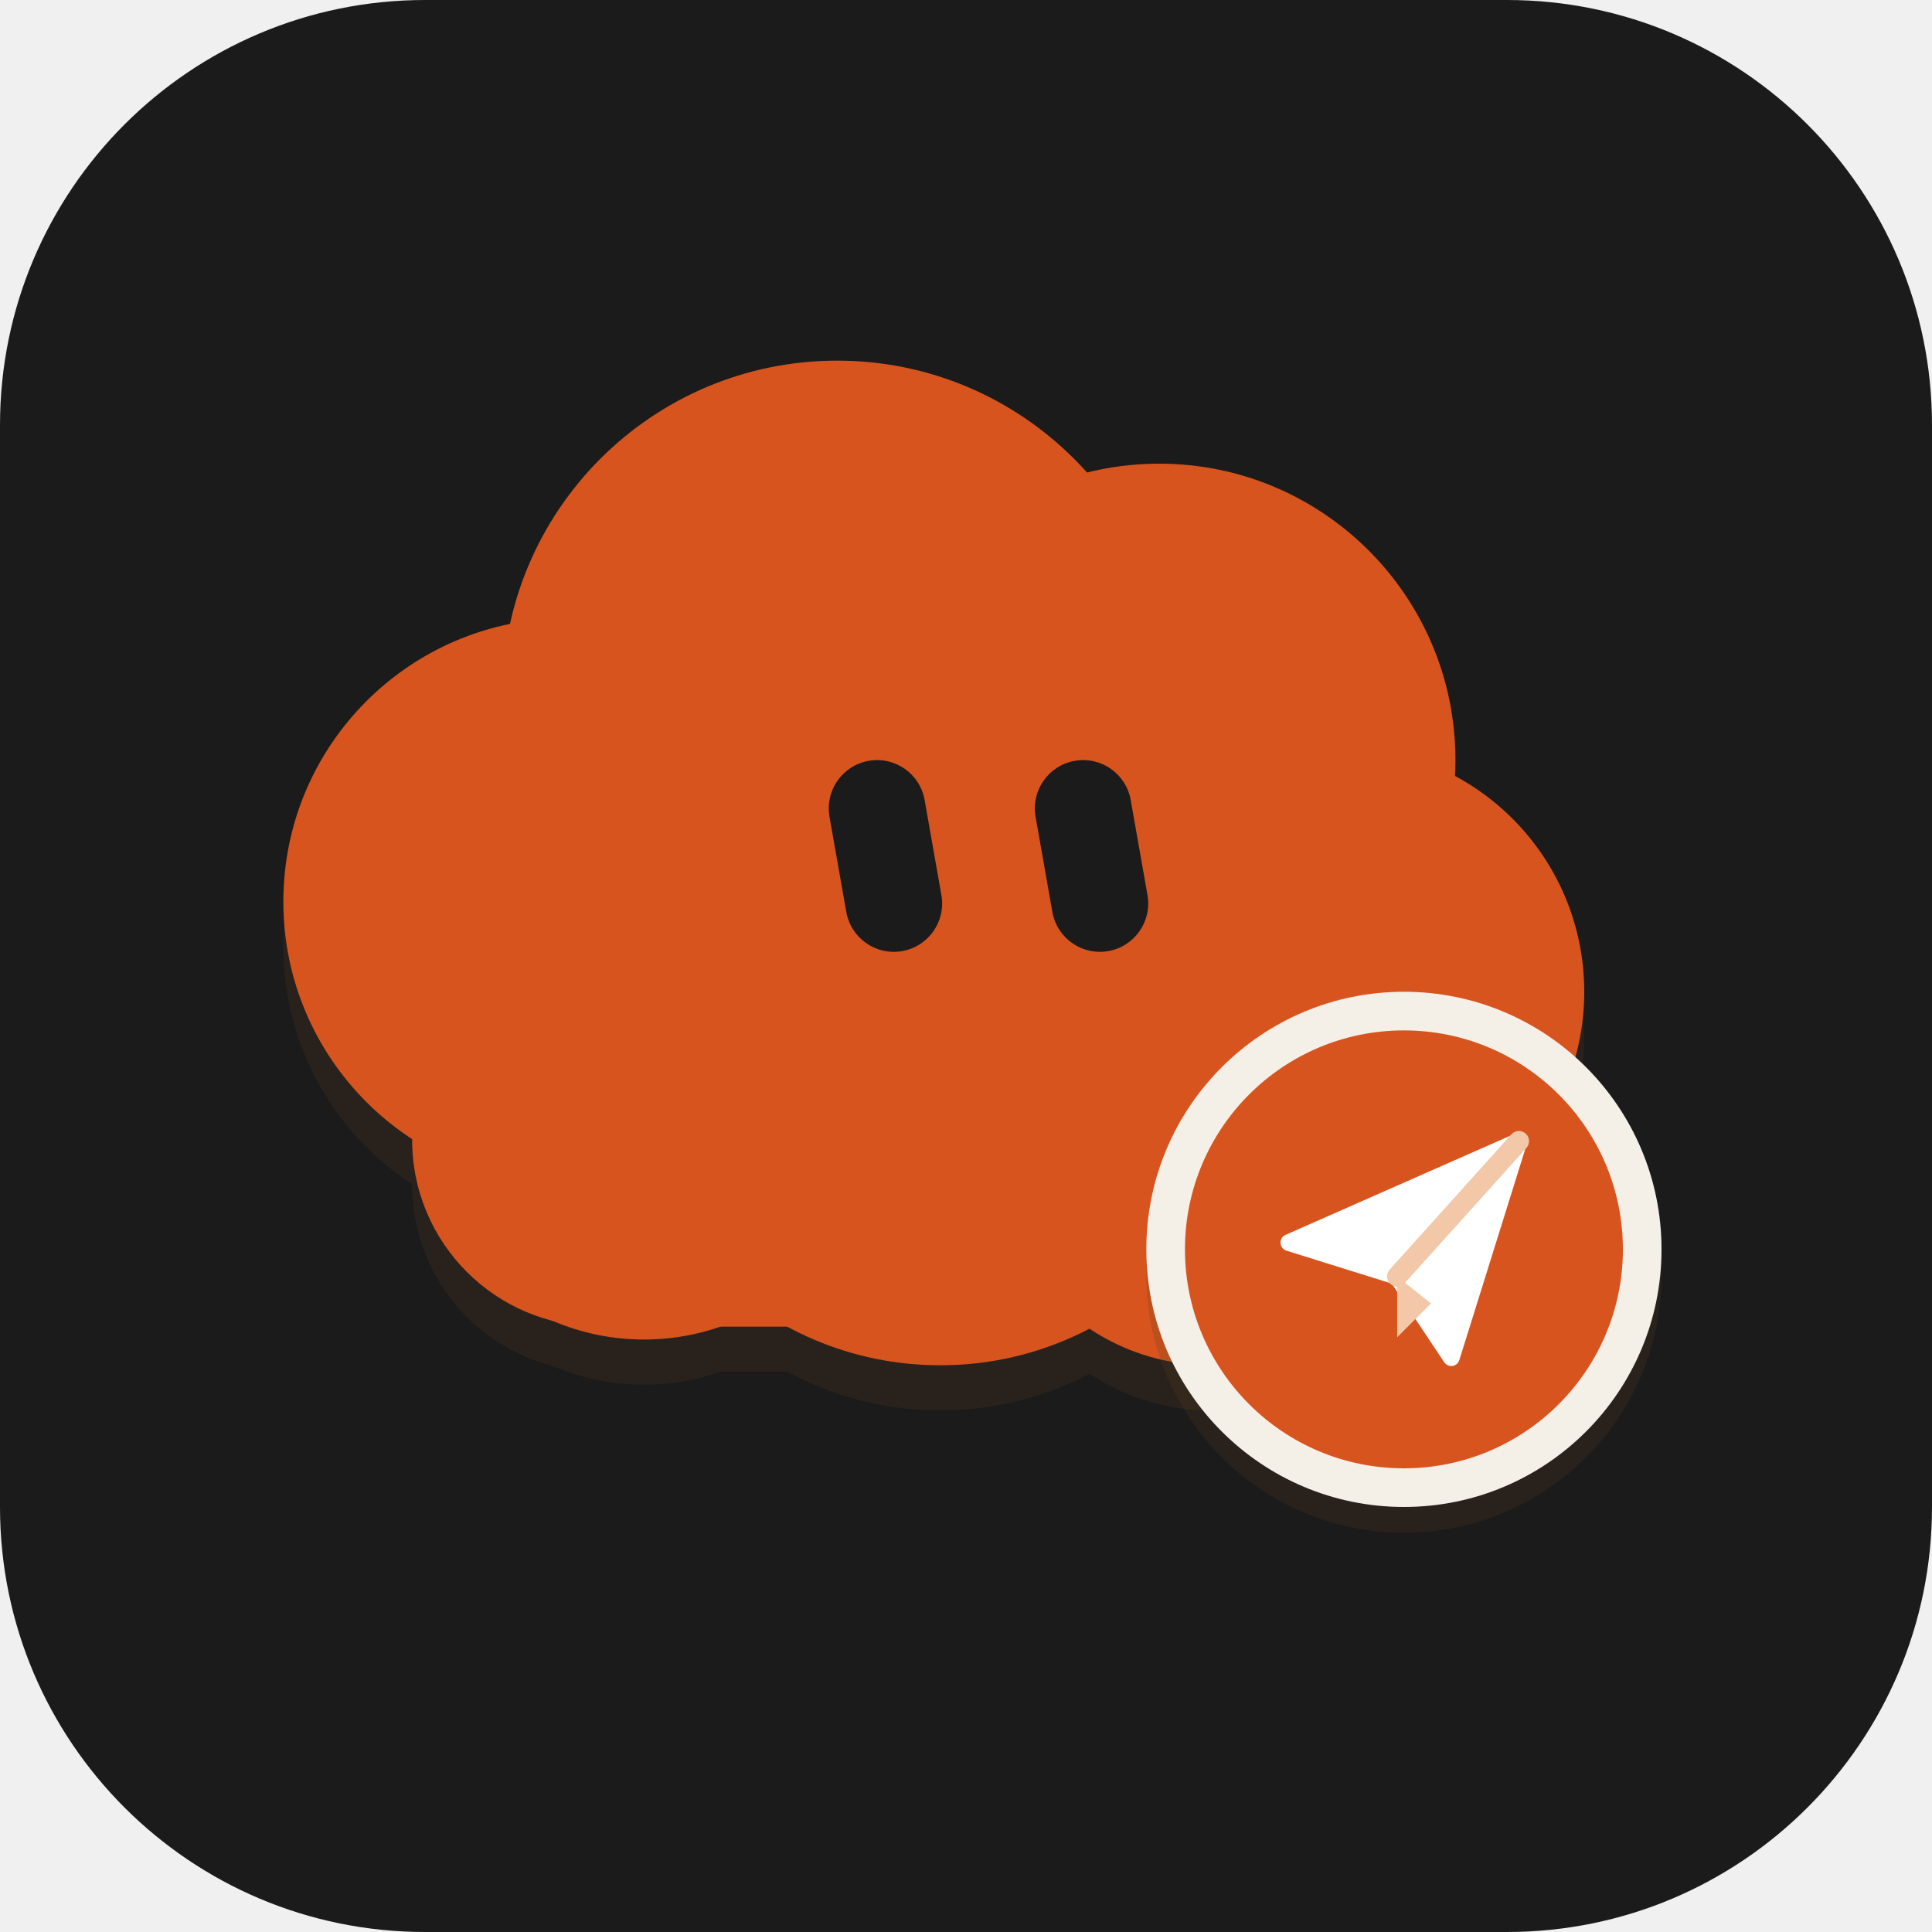
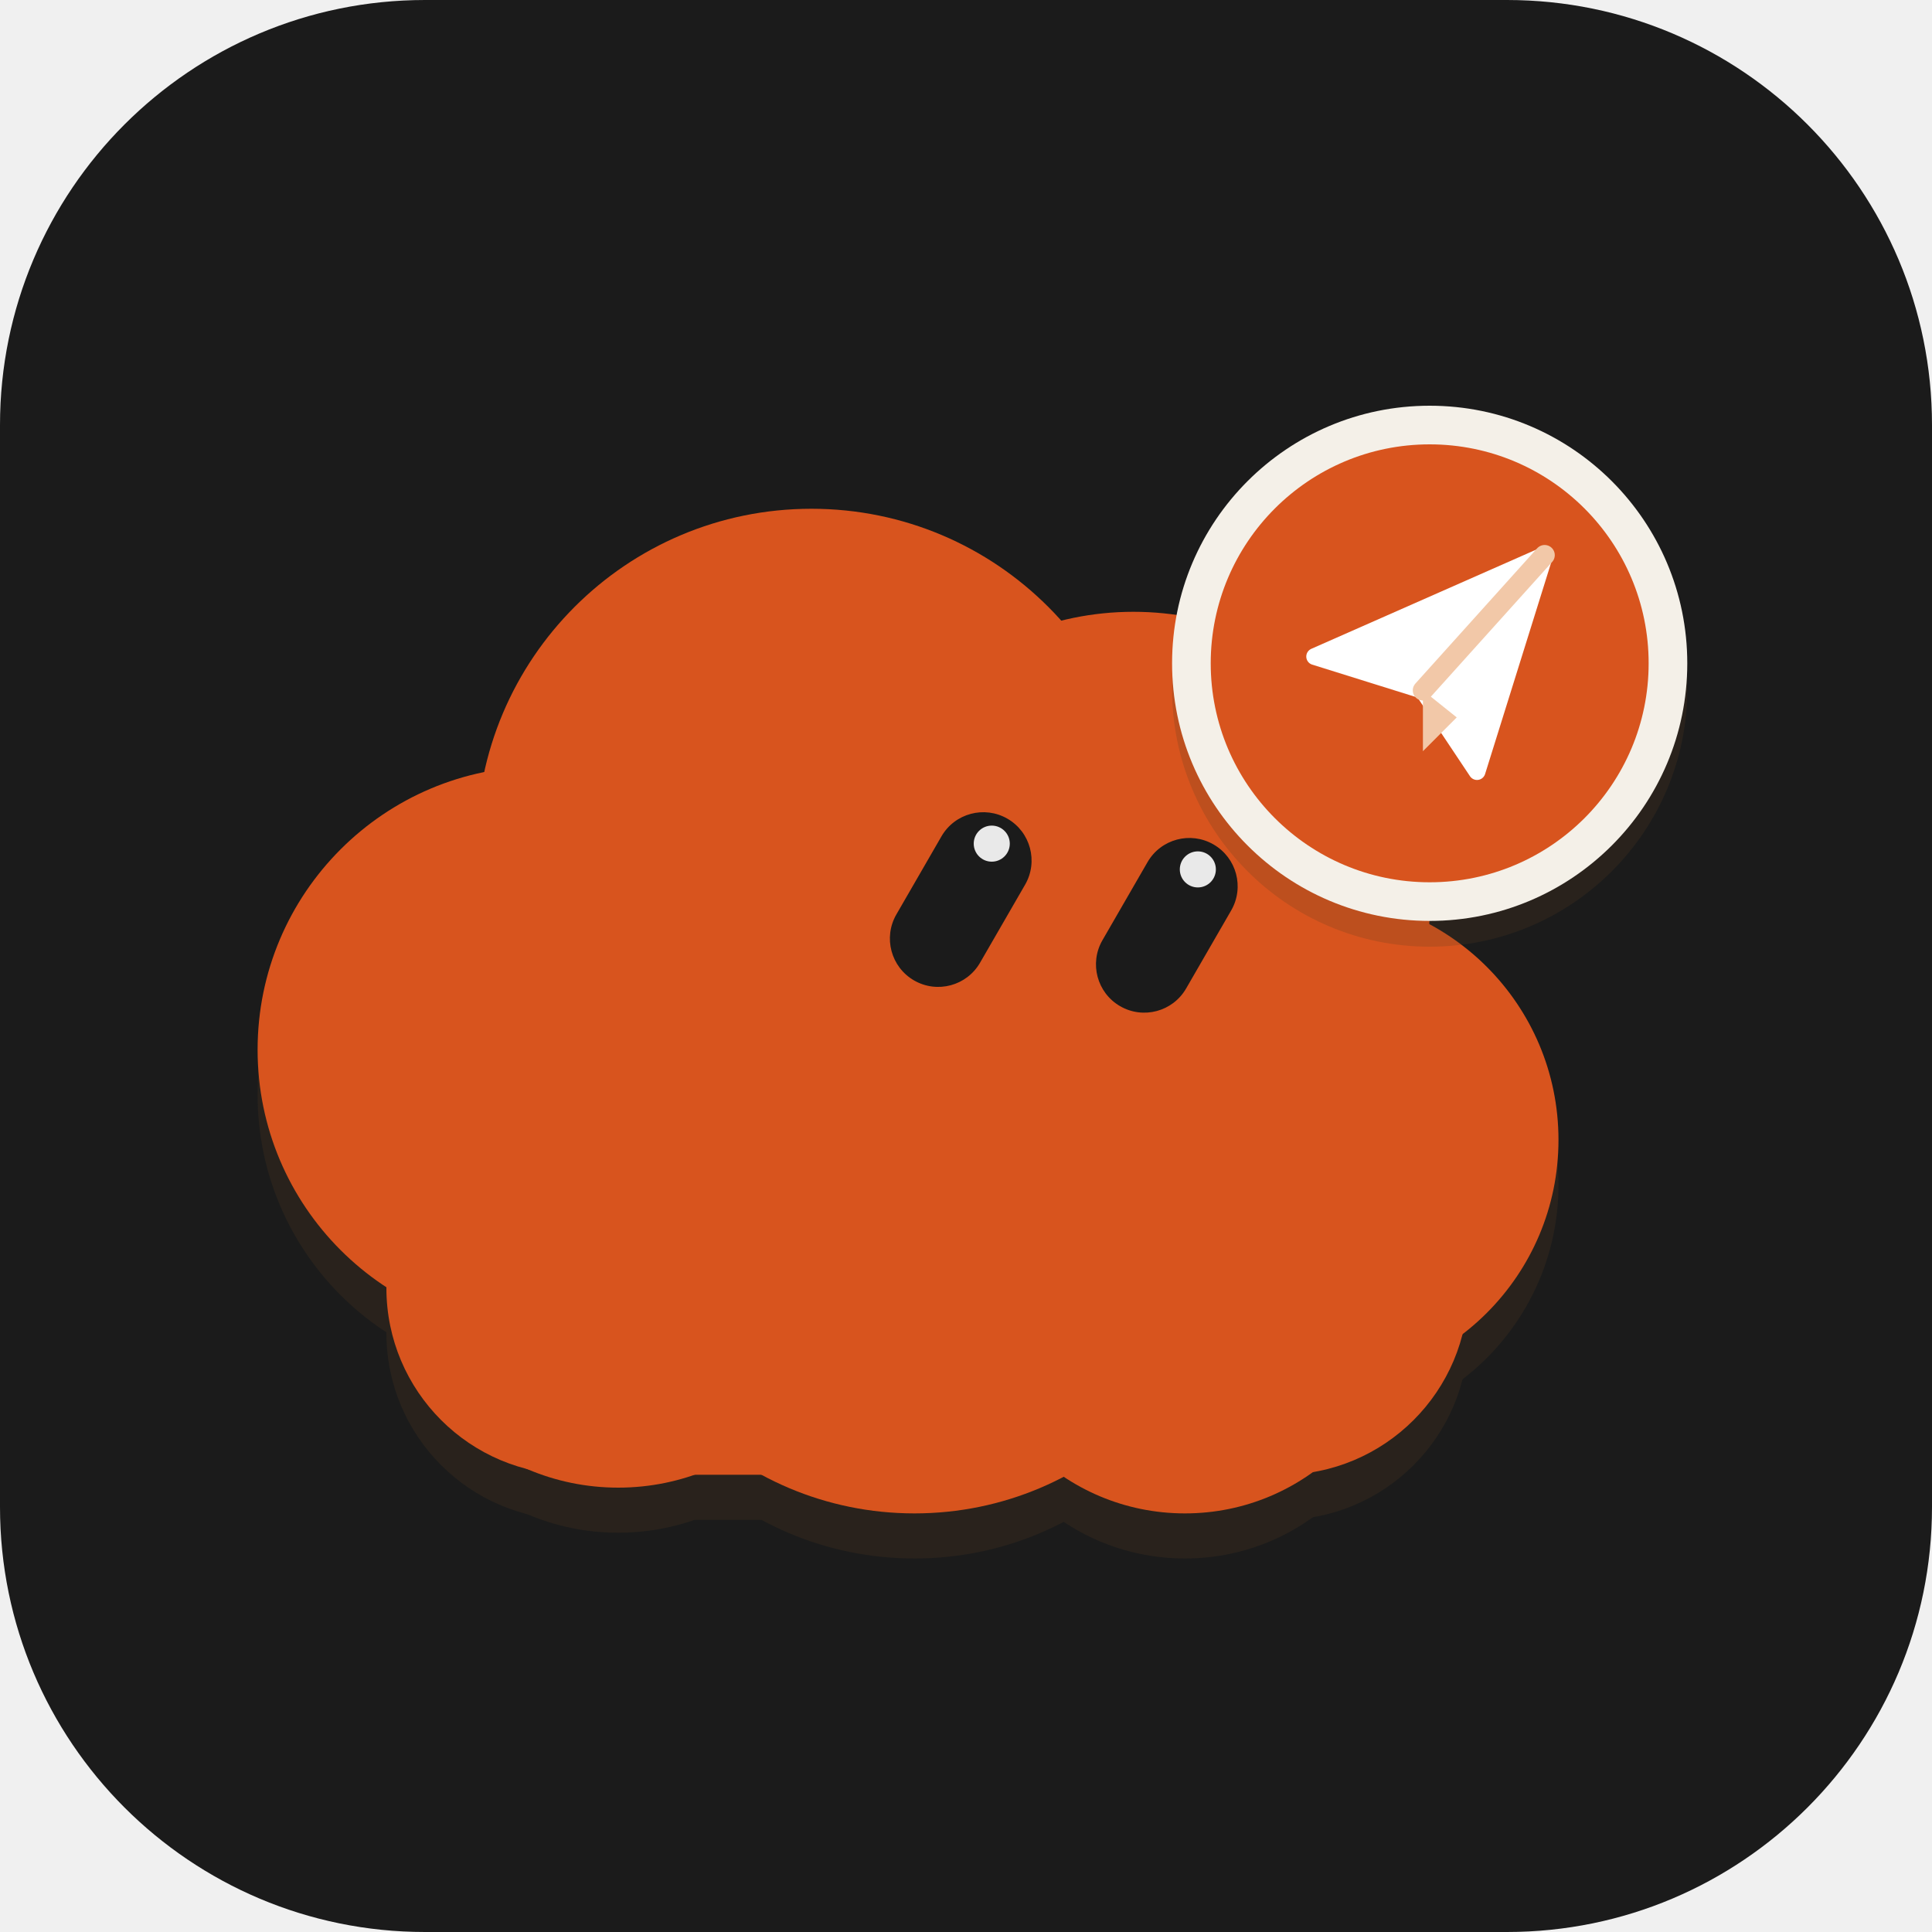
<svg xmlns="http://www.w3.org/2000/svg" viewBox="0 0 300 300" width="220" height="220">
  <rect width="300" height="300" rx="66" fill="#1B1B1B" />
-   <g transform="translate(18 22)">
+   <g transform="translate(14 45)">
    <g fill="#5A3C1E" opacity=".22">
      <circle cx="70" cy="125" r="44" />
      <circle cx="112" cy="93" r="52" />
      <circle cx="162" cy="103" r="46" />
      <circle cx="190" cy="139" r="38" />
      <circle cx="128" cy="147" r="50" />
      <circle cx="82" cy="157" r="36" />
      <circle cx="170" cy="163" r="34" />
      <rect x="46" y="133" width="168" height="58" rx="29" />
    </g>
    <g fill="#D8541E">
      <circle cx="70" cy="118" r="44" />
      <circle cx="112" cy="86" r="52" />
      <circle cx="162" cy="96" r="46" />
      <circle cx="190" cy="132" r="38" />
      <circle cx="128" cy="140" r="50" />
      <circle cx="82" cy="150" r="36" />
      <circle cx="170" cy="156" r="34" />
      <rect x="46" y="126" width="168" height="58" rx="29" />
    </g>
-     <rect x="112" y="96" width="15" height="30" rx="7.5" fill="#1B1B1B" transform="rotate(-10 119 111)" />
-     <rect x="144" y="96" width="15" height="30" rx="7.5" fill="#1B1B1B" transform="rotate(-10 151 111)" />
-     <circle cx="200" cy="176" r="40" fill="#5A3C1E" opacity=".22" />
-     <circle cx="200" cy="172" r="40" fill="#F4F0E8" />
-     <circle cx="200" cy="172" r="34" fill="#D8541E" />
-     <g transform="translate(179 151) scale(1.05)">
+     <rect x="128" y="80" width="15" height="29" rx="7.5" fill="#1B1B1B" transform="rotate(30 135 94)" />
+     <rect x="160" y="84" width="15" height="29" rx="7.5" fill="#1B1B1B" transform="rotate(30 167 98)" />
+     <circle cx="140" cy="86" r="2.8" fill="#fff" opacity=".9" />
+     <circle cx="172" cy="90" r="2.8" fill="#fff" opacity=".9" />
+     <circle cx="208" cy="62" r="40" fill="#5A3C1E" opacity=".22" />
+     <circle cx="208" cy="58" r="40" fill="#F4F0E8" />
+     <circle cx="208" cy="58" r="34" fill="#D8541E" />
+     <g transform="translate(187 37) scale(1.05)">
      <path d="M3 19 L37 4 L27 36 L19 24 Z" fill="#fff" stroke="#fff" stroke-width="2.5" stroke-linejoin="round" />
      <path d="M19 24 L37 4" stroke="#F2C8A8" stroke-width="3" stroke-linecap="round" />
      <path d="M19 24 L19 33 L24 28" fill="#F2C8A8" />
    </g>
  </g>
</svg>
